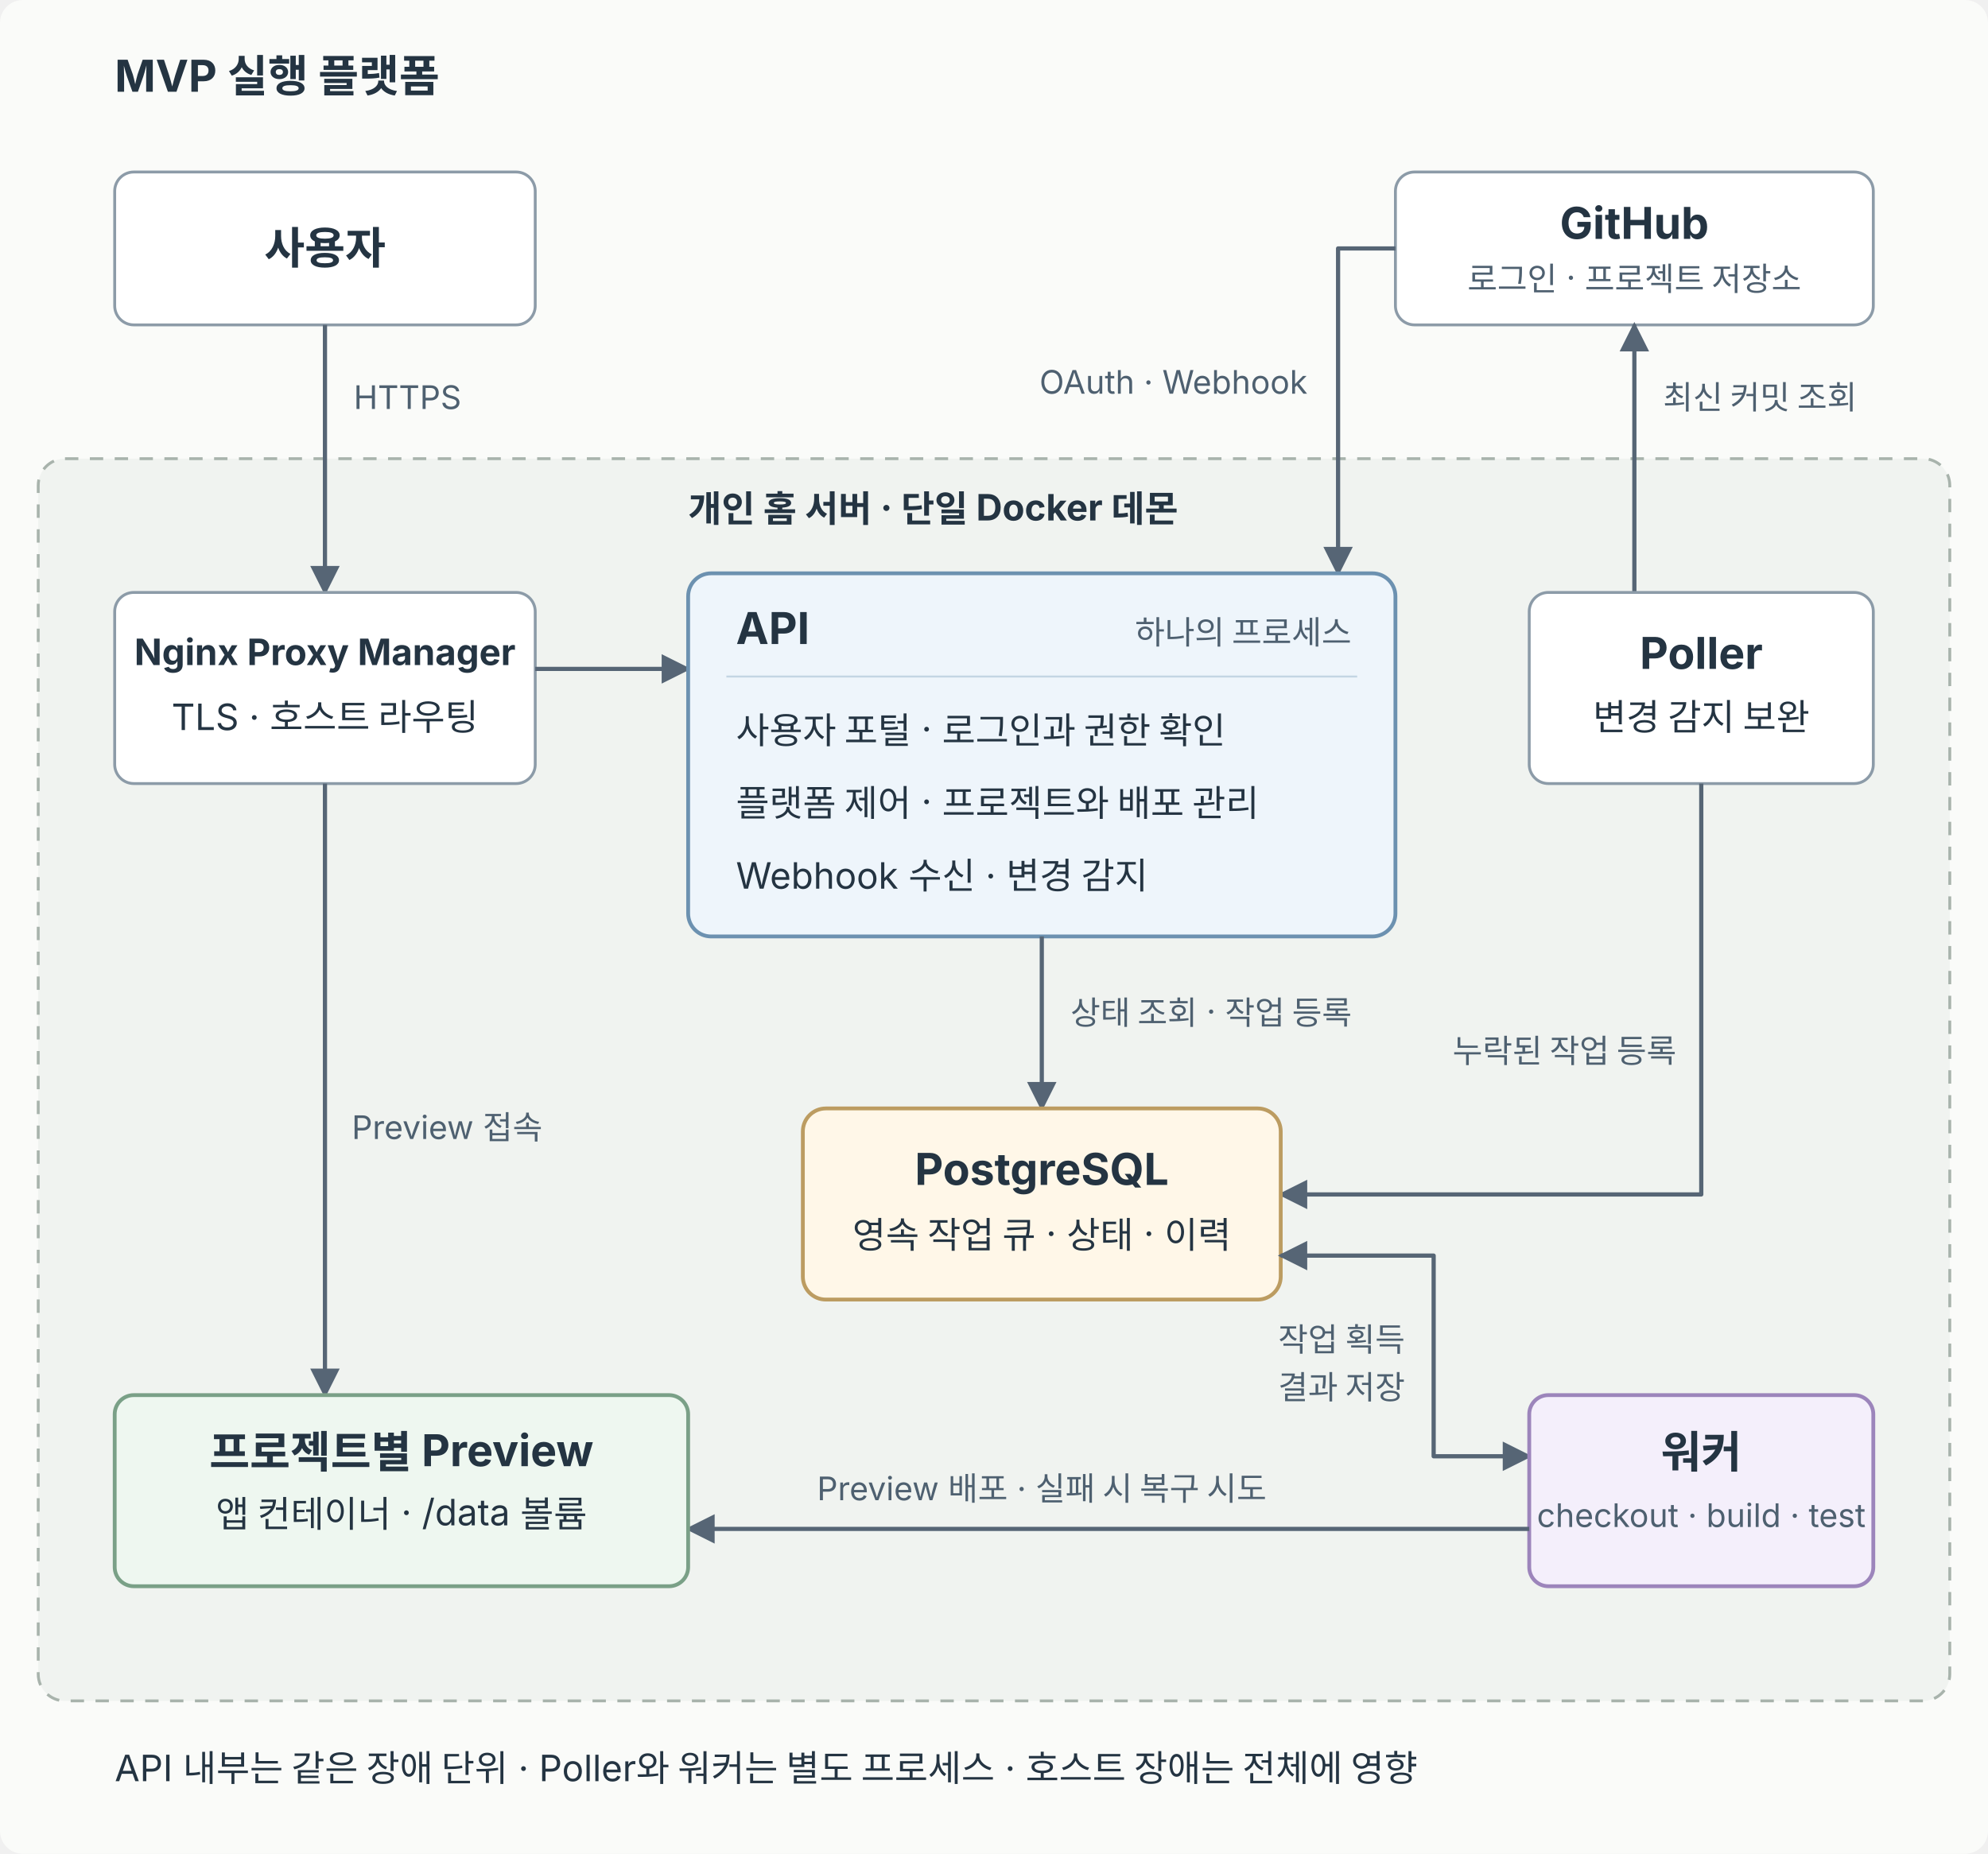
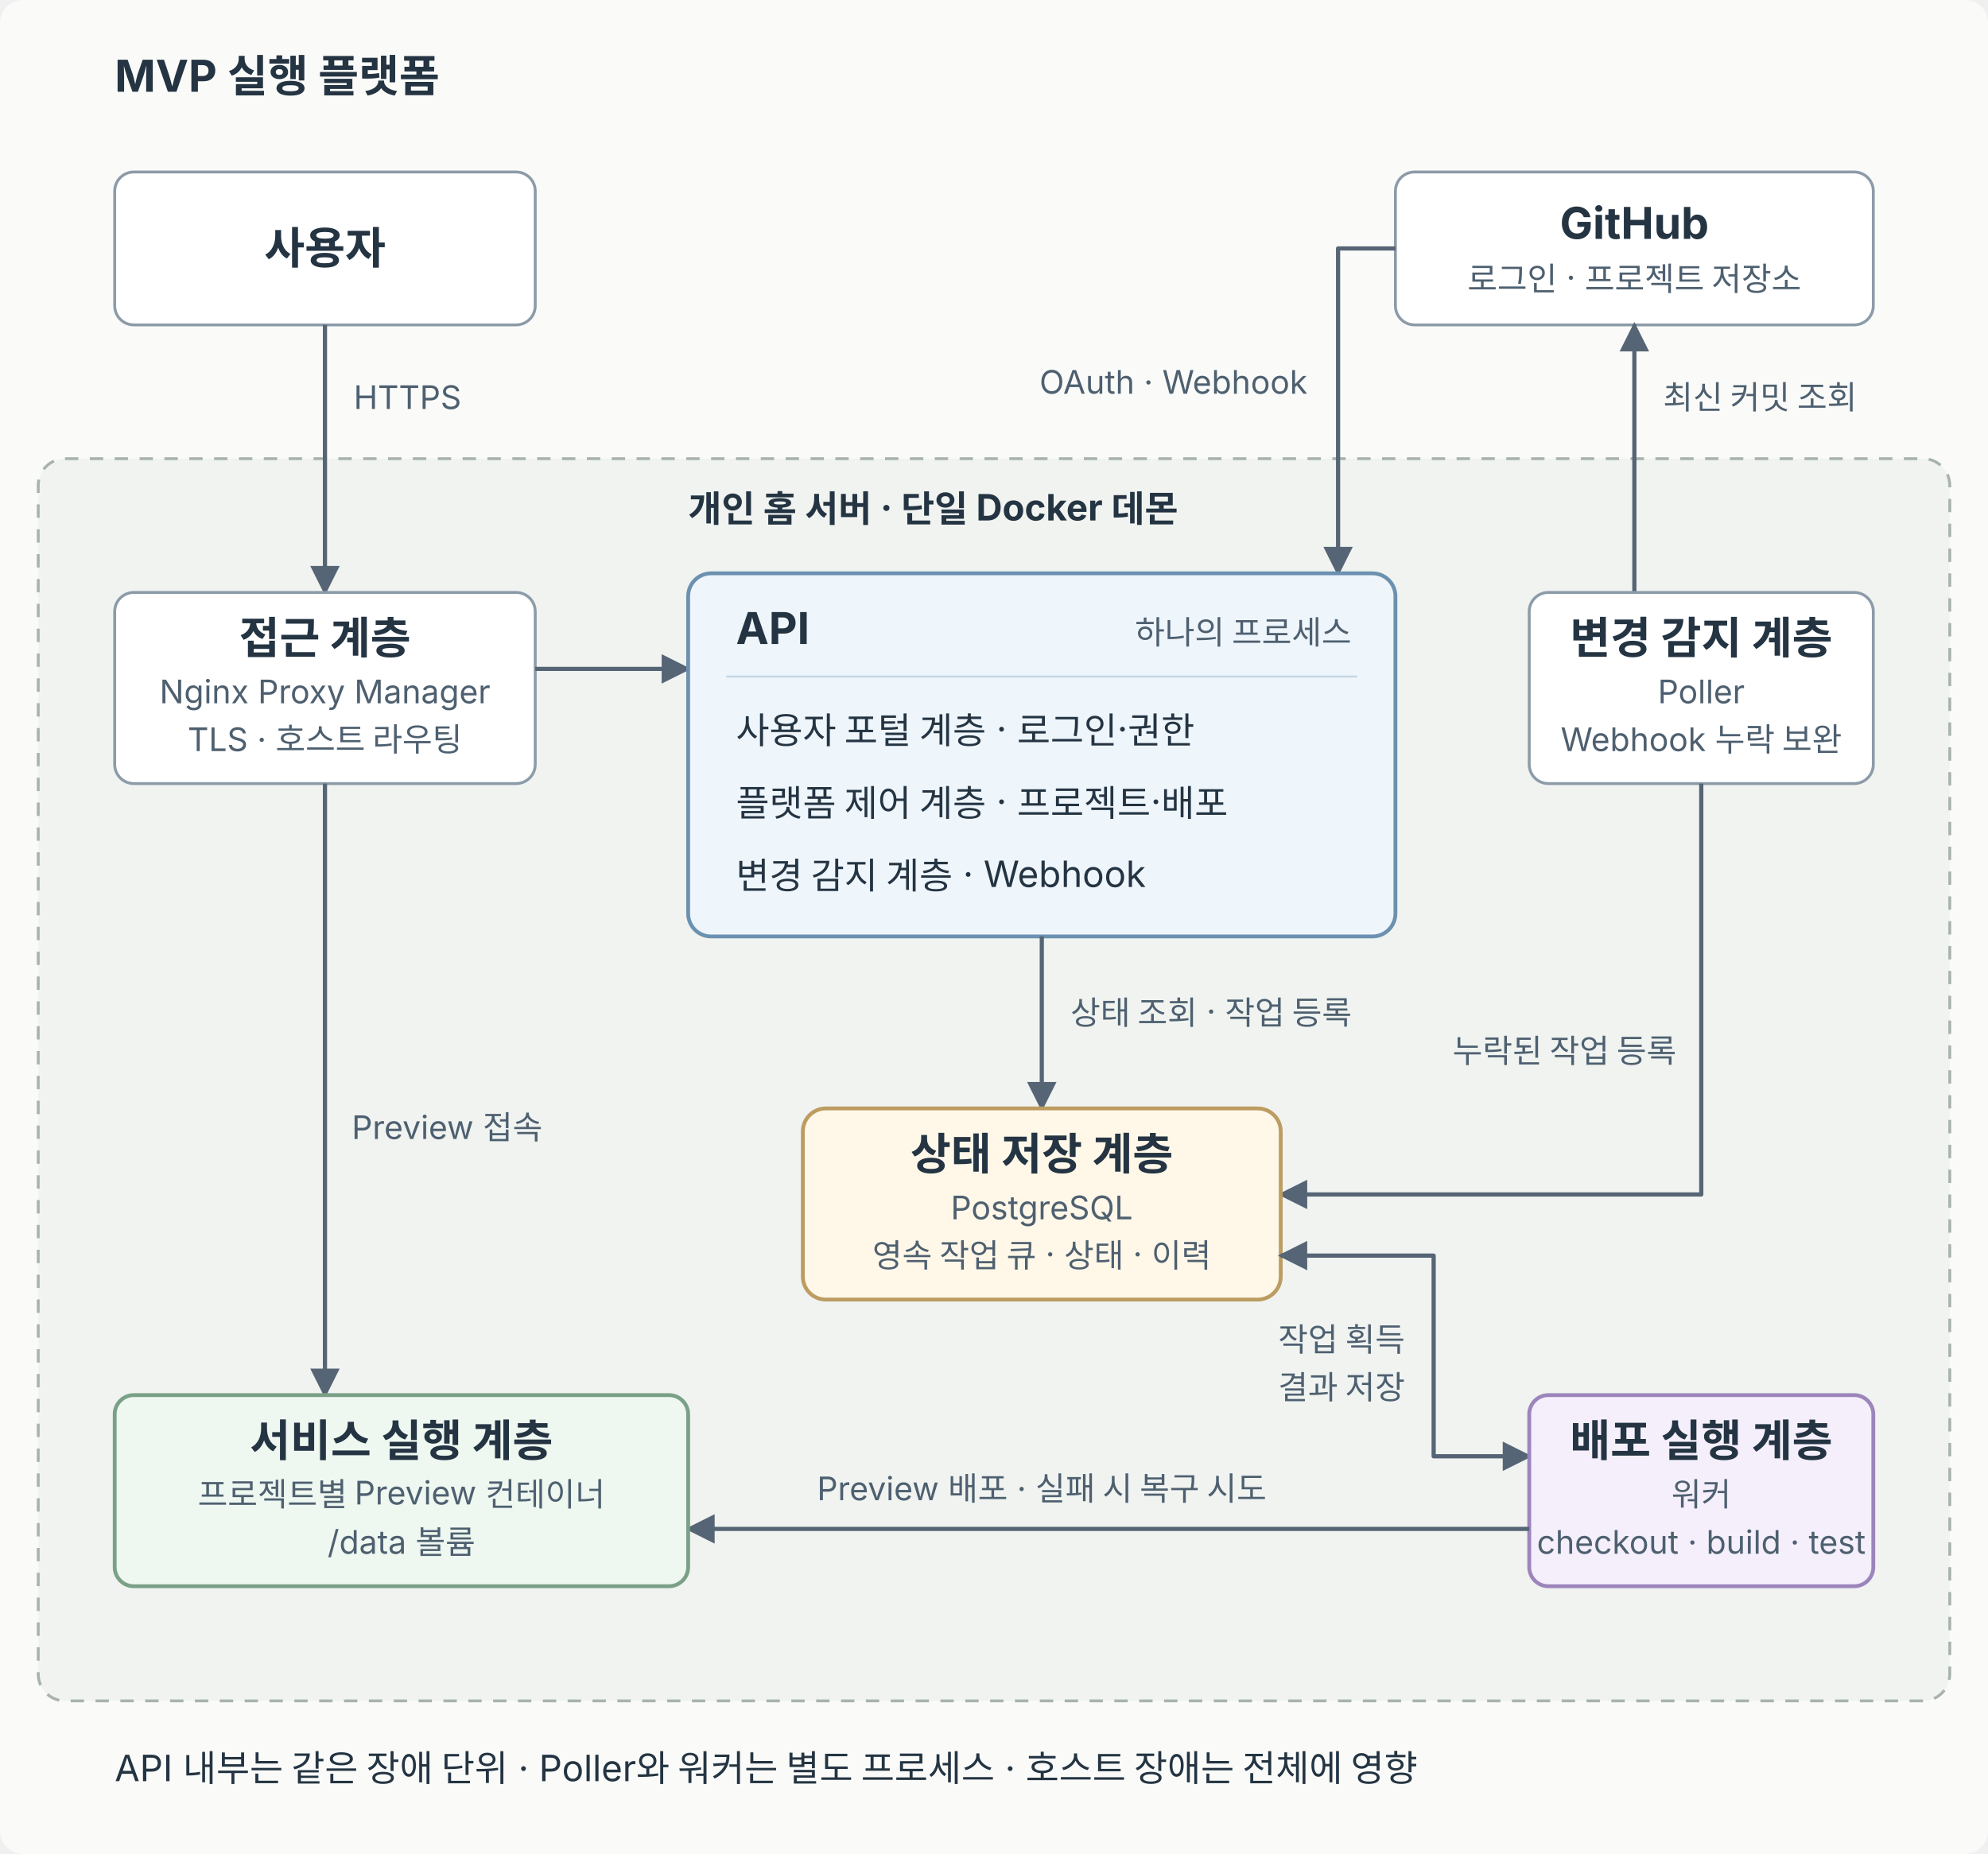
<svg xmlns="http://www.w3.org/2000/svg" width="1040" height="970" viewBox="0 0 1040 970" role="img" aria-labelledby="title desc">
  <defs>
    <marker id="arrow" viewBox="0 0 10 10" refX="9" refY="5" markerWidth="7" markerHeight="7" orient="auto-start-reverse">
      <path d="M0 0 10 5 0 10Z" fill="#566575" />
    </marker>
    <style>
      text { font-family: -apple-system, BlinkMacSystemFont, 'Apple SD Gothic Neo', 'Noto Sans KR', sans-serif; fill: #243442; }
      .name { font-size: 23px; font-weight: 700; }
      .body { font-size: 19px; }
      .label { font-size: 17px; fill: #4e6070; }
      .edge { fill: none; stroke: #566575; stroke-width: 2.2; marker-end: url(#arrow); stroke-linejoin: round; }
      .unit { fill: #fff; stroke: #8c9ba8; stroke-width: 1.5; }
    </style>
  </defs>
  <rect width="1040" height="970" rx="12" fill="#fafbf9" />
  <text x="60" y="48" class="name">MVP 실행 플랫폼</text>
  <rect x="60" y="90" width="220" height="80" rx="10" class="unit" />
  <text x="170" y="138" class="name" text-anchor="middle">사용자</text>
  <rect x="730" y="90" width="250" height="80" rx="10" class="unit" />
  <text x="855" y="125" class="name" text-anchor="middle">GitHub</text>
  <text x="855" y="152" class="label" text-anchor="middle">로그인 · 프로젝트 저장소</text>
  <rect x="20" y="240" width="1000" height="650" rx="14" fill="#f0f3f0" stroke="#a8b3ac" stroke-width="1.5" stroke-dasharray="7 6" />
  <text x="360" y="273" class="body" font-weight="700">개인 홈 서버 · 단일 Docker 데몬</text>
  <path d="M170 170V310" class="edge" />
  <text x="185" y="214" class="label">HTTPS</text>
  <path d="M730 130H700V300" class="edge" />
  <text x="684" y="206" class="label" text-anchor="end">OAuth · Webhook</text>
  <path d="M855 310V170" class="edge" />
  <text x="870" y="214" class="label">최신 커밋 조회</text>
  <rect x="60" y="310" width="220" height="100" rx="10" class="unit" />
-   <text x="170" y="348" class="body" font-weight="700" text-anchor="middle">Nginx Proxy Manager</text>
-   <text x="170" y="382" class="body" text-anchor="middle">TLS · 호스트 라우팅</text>
+   <text x="170" y="342" class="name" text-anchor="middle">접근 계층</text>
+   <text x="170" y="368" class="label" text-anchor="middle">Nginx Proxy Manager</text>
+   <text x="170" y="393" class="label" text-anchor="middle">TLS · 호스트 라우팅</text>
  <path d="M280 350H360" class="edge" />
  <path d="M170 410V730" class="edge" />
  <text x="184" y="596" class="label">Preview 접속</text>
  <rect x="360" y="300" width="370" height="190" rx="12" fill="#eef5fb" stroke="#6c91b0" stroke-width="2" />
  <text x="385" y="337" class="name">API</text>
  <text x="707" y="337" class="label" text-anchor="end">하나의 프로세스</text>
  <path d="M380 354H710" stroke="#c3d5e3" />
-   <text x="385" y="389" class="body">사용자 포털 · 로그인과 권한 확인</text>
-   <text x="385" y="427" class="body">플랫폼 제어 · 프로젝트와 배포 관리</text>
-   <text x="385" y="465" class="body">Webhook 수신 · 변경 감지</text>
+   <text x="385" y="389" class="body">사용자 포털 계층 · 로그인·권한</text>
+   <text x="385" y="427" class="body">플랫폼 제어 계층 · 프로젝트·배포</text>
+   <text x="385" y="465" class="body">변경 감지 계층 · Webhook</text>
  <rect x="800" y="310" width="180" height="100" rx="10" class="unit" />
-   <text x="890" y="350" class="name" text-anchor="middle">Poller</text>
-   <text x="890" y="382" class="body" text-anchor="middle">변경 감지 보완</text>
+   <text x="890" y="342" class="name" text-anchor="middle">변경 감지 계층</text>
+   <text x="890" y="368" class="label" text-anchor="middle">Poller</text>
+   <text x="890" y="393" class="label" text-anchor="middle">Webhook 누락 보완</text>
  <path d="M545 490V580" class="edge" />
  <text x="560" y="536" class="label">상태 조회 · 작업 등록</text>
  <path d="M890 410V625H670" class="edge" />
  <text x="877" y="556" class="label" text-anchor="end">누락된 작업 등록</text>
  <rect x="420" y="580" width="250" height="100" rx="12" fill="#fff7e8" stroke="#bc9c61" stroke-width="2" />
-   <text x="545" y="620" class="name" text-anchor="middle">PostgreSQL</text>
-   <text x="545" y="653" class="body" text-anchor="middle">영속 작업 큐 · 상태 · 이력</text>
+   <text x="545" y="612" class="name" text-anchor="middle">상태 저장 계층</text>
+   <text x="545" y="638" class="label" text-anchor="middle">PostgreSQL</text>
+   <text x="545" y="663" class="label" text-anchor="middle">영속 작업 큐 · 상태 · 이력</text>
  <path d="M670 657H750V762H800" class="edge" marker-start="url(#arrow)" />
  <text x="735" y="707" class="label" text-anchor="end">작업 획득</text>
  <text x="735" y="732" class="label" text-anchor="end">결과 저장</text>
  <rect x="800" y="730" width="180" height="100" rx="10" fill="#f4effb" stroke="#9c85bb" stroke-width="2" />
-   <text x="890" y="768" class="name" text-anchor="middle">워커</text>
-   <text x="890" y="799" class="label" text-anchor="middle">checkout · build · test</text>
+   <text x="890" y="762" class="name" text-anchor="middle">배포 실행 계층</text>
+   <text x="890" y="788" class="label" text-anchor="middle">워커</text>
+   <text x="890" y="813" class="label" text-anchor="middle">checkout · build · test</text>
  <path d="M800 800H360" class="edge" />
  <text x="545" y="785" class="label" text-anchor="middle">Preview 배포 · 실패 시 복구 시도</text>
  <rect x="60" y="730" width="300" height="100" rx="10" fill="#eef7f0" stroke="#7aa087" stroke-width="2" />
-   <text x="210" y="768" class="name" text-anchor="middle">프로젝트별 Preview</text>
-   <text x="210" y="799" class="body" text-anchor="middle">앱 컨테이너 · /data 볼륨</text>
+   <text x="210" y="762" class="name" text-anchor="middle">서비스 실행 계층</text>
+   <text x="210" y="788" class="label" text-anchor="middle">프로젝트별 Preview 컨테이너</text>
+   <text x="210" y="813" class="label" text-anchor="middle">/data 볼륨</text>
  <text x="60" y="932" class="body">API 내부는 같은 장애 단위 · Poller와 워커는 별도 프로세스 · 호스트 장애는 전체에 영향</text>
</svg>
